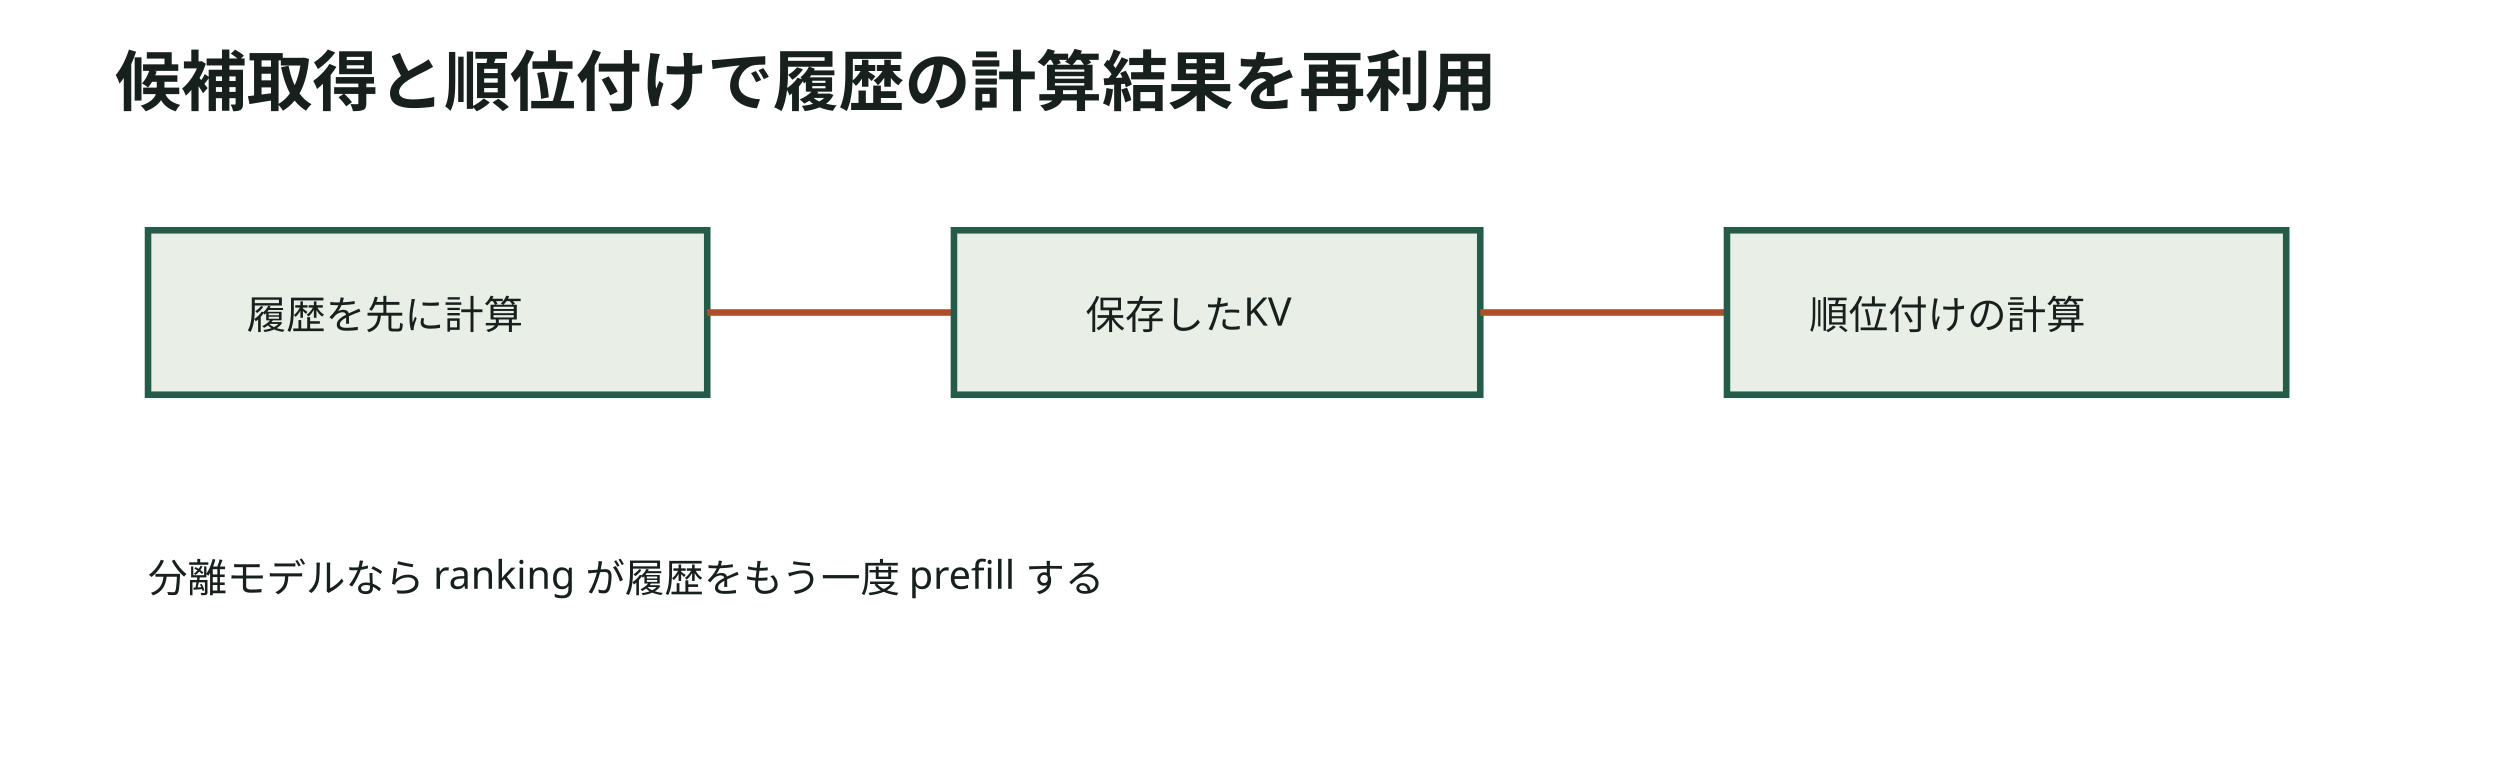
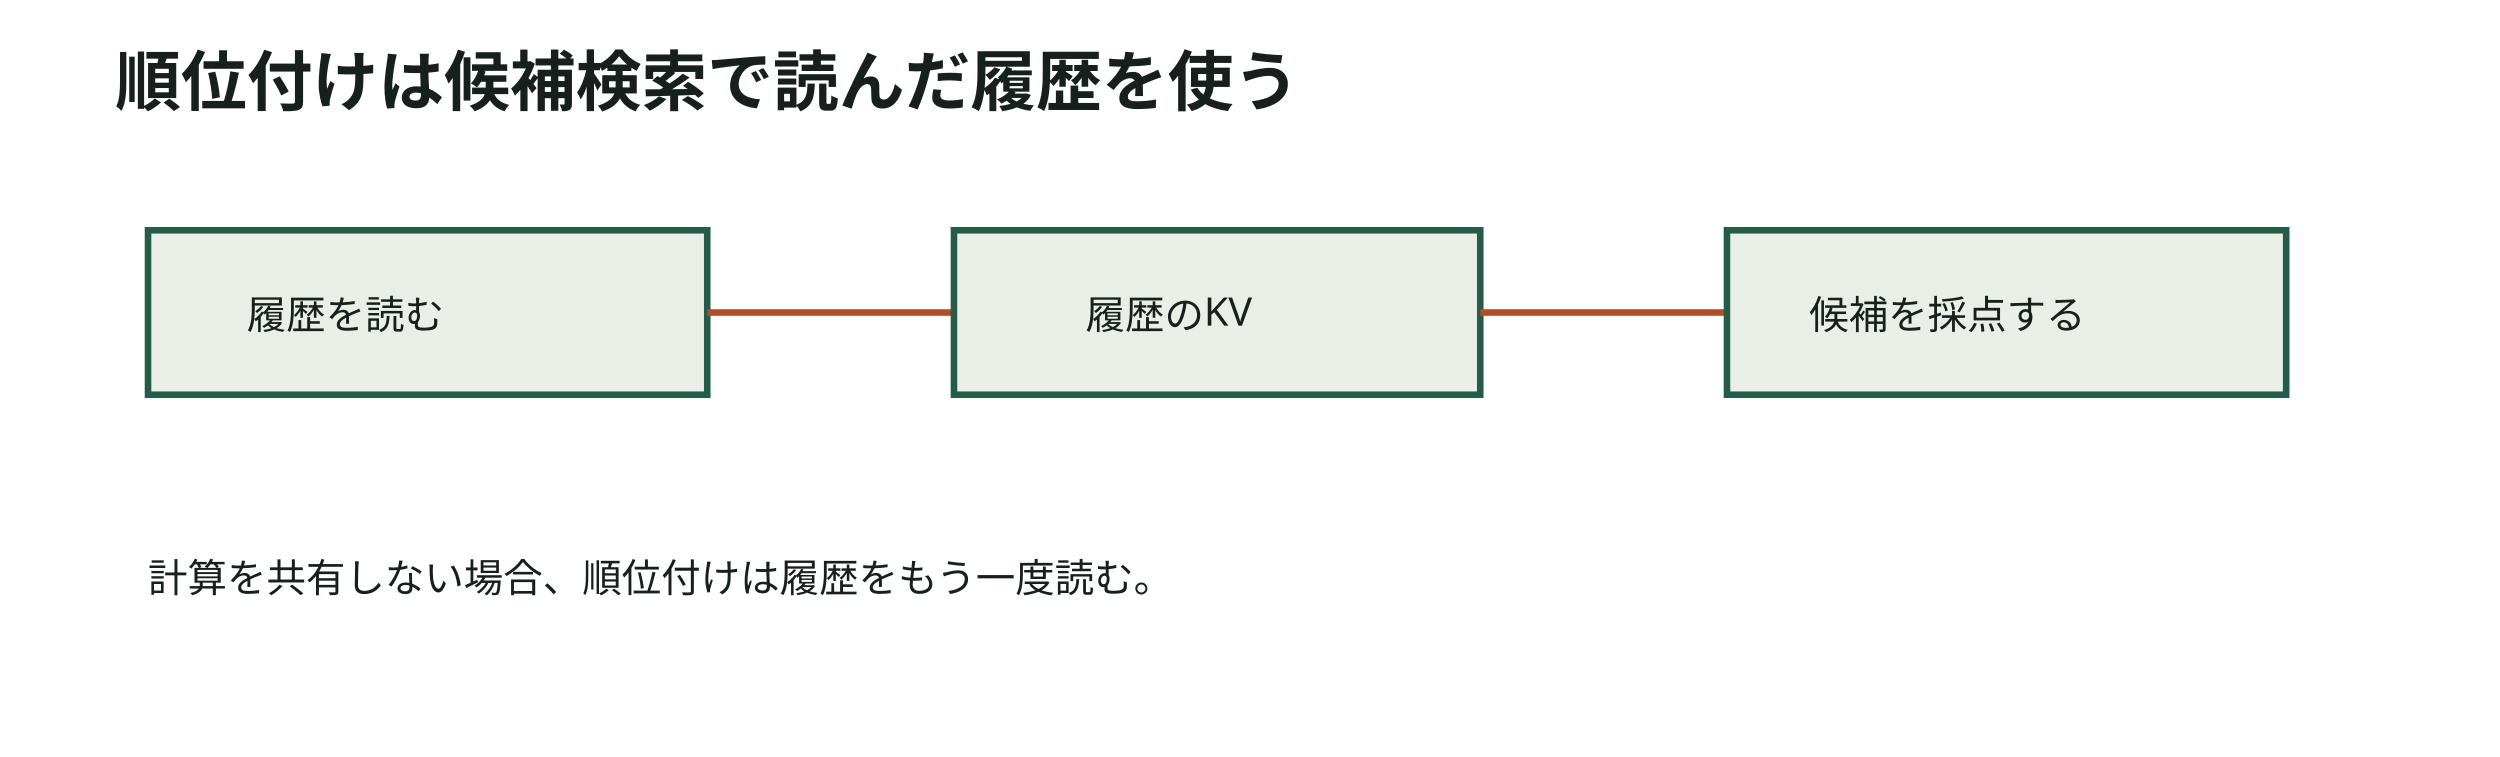
<svg xmlns="http://www.w3.org/2000/svg" width="760" height="230">
  <style>text{font-family:sans-serif;fill:#18201d}.b{fill:#e9eee7;stroke:#245b49;stroke-width:2}.a{stroke:#ae4e2a;stroke-width:2}</style>
-   <text x="35" y="32" font-size="20" font-weight="bold">候補取得と順位付けで履歴の計算結果を再利用</text>
+   <text x="35" y="32" font-size="20" font-weight="bold">順位付けは候補検索で読んだ履歴を使う</text>
  <rect class="b" x="45" y="70" width="170" height="50" />
-   <text x="75" y="100">履歴を先に計算</text>
+   <text x="75" y="100">履歴を読む</text>
  <path class="a" d="M215 95h75" />
  <rect class="b" x="290" y="70" width="160" height="50" />
-   <text x="330" y="100">保存したKV</text>
+   <text x="330" y="100">履歴のKV</text>
  <path class="a" d="M450 95h75" />
  <rect class="b" x="525" y="70" width="170" height="50" />
-   <text x="550" y="100">順位付けの計算</text>
-   <text x="45" y="180" fill="#ae4e2a">分離モデルなら ranking が履歴をもう一度 prefill する</text>
+   <text x="550" y="100">候補を採点する</text>
+   <text x="45" y="180" fill="#ae4e2a">計算を共有しない場合、順位付けは履歴をもう一度読む。</text>
</svg>
